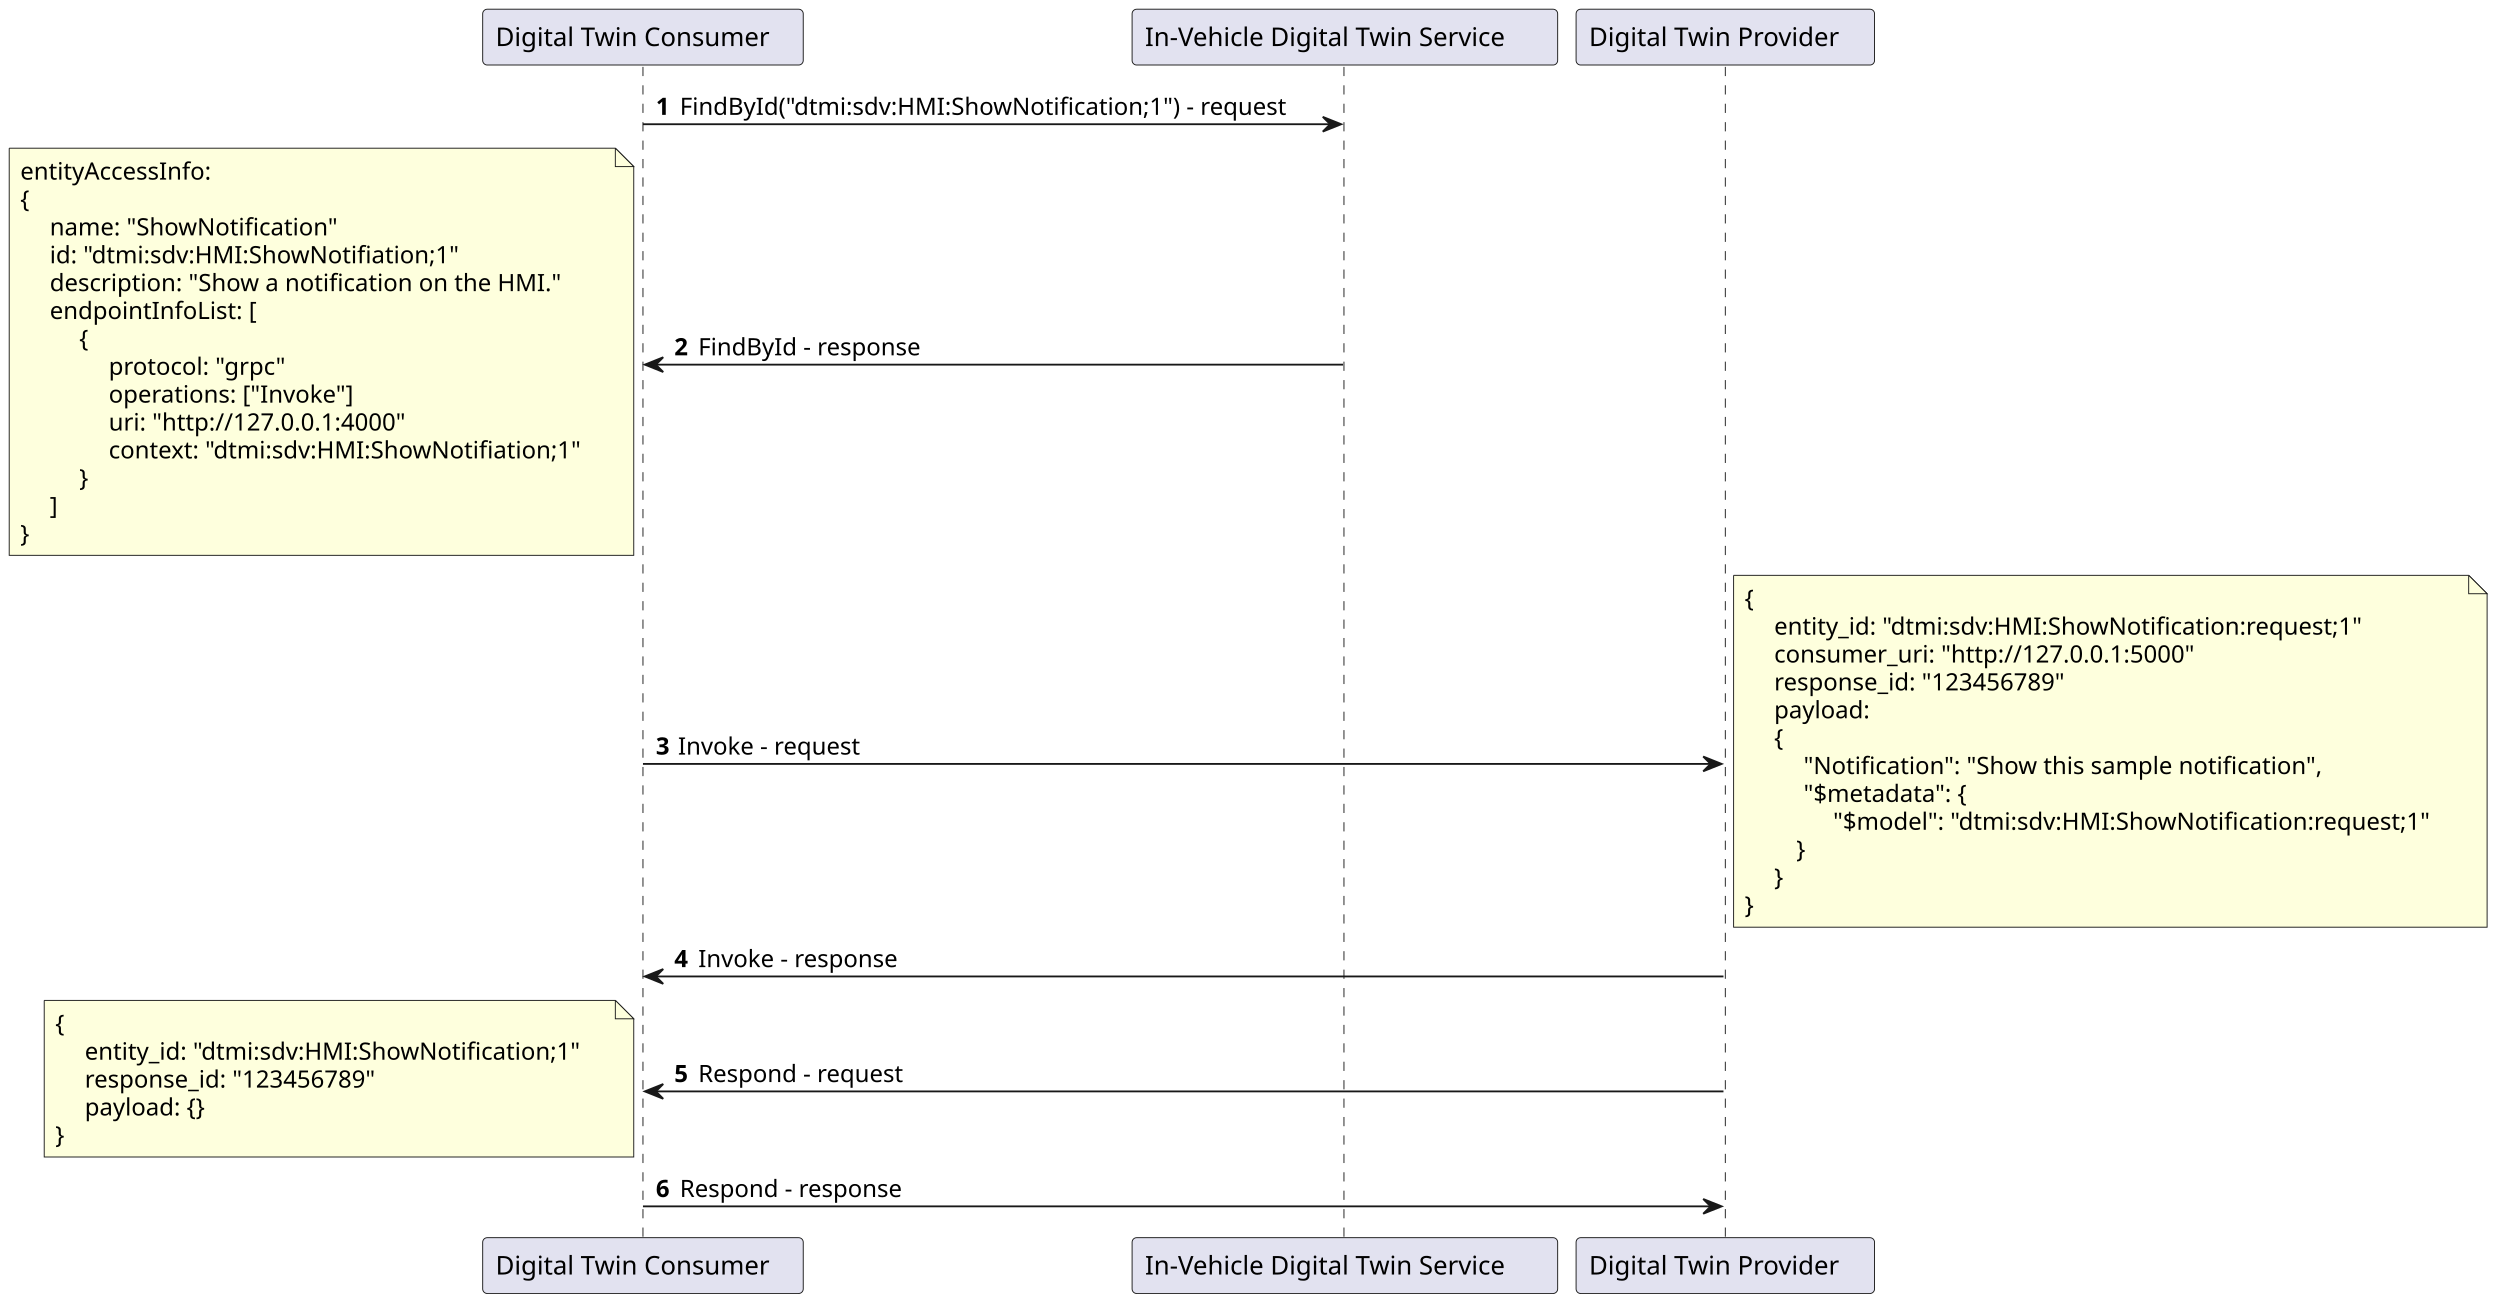
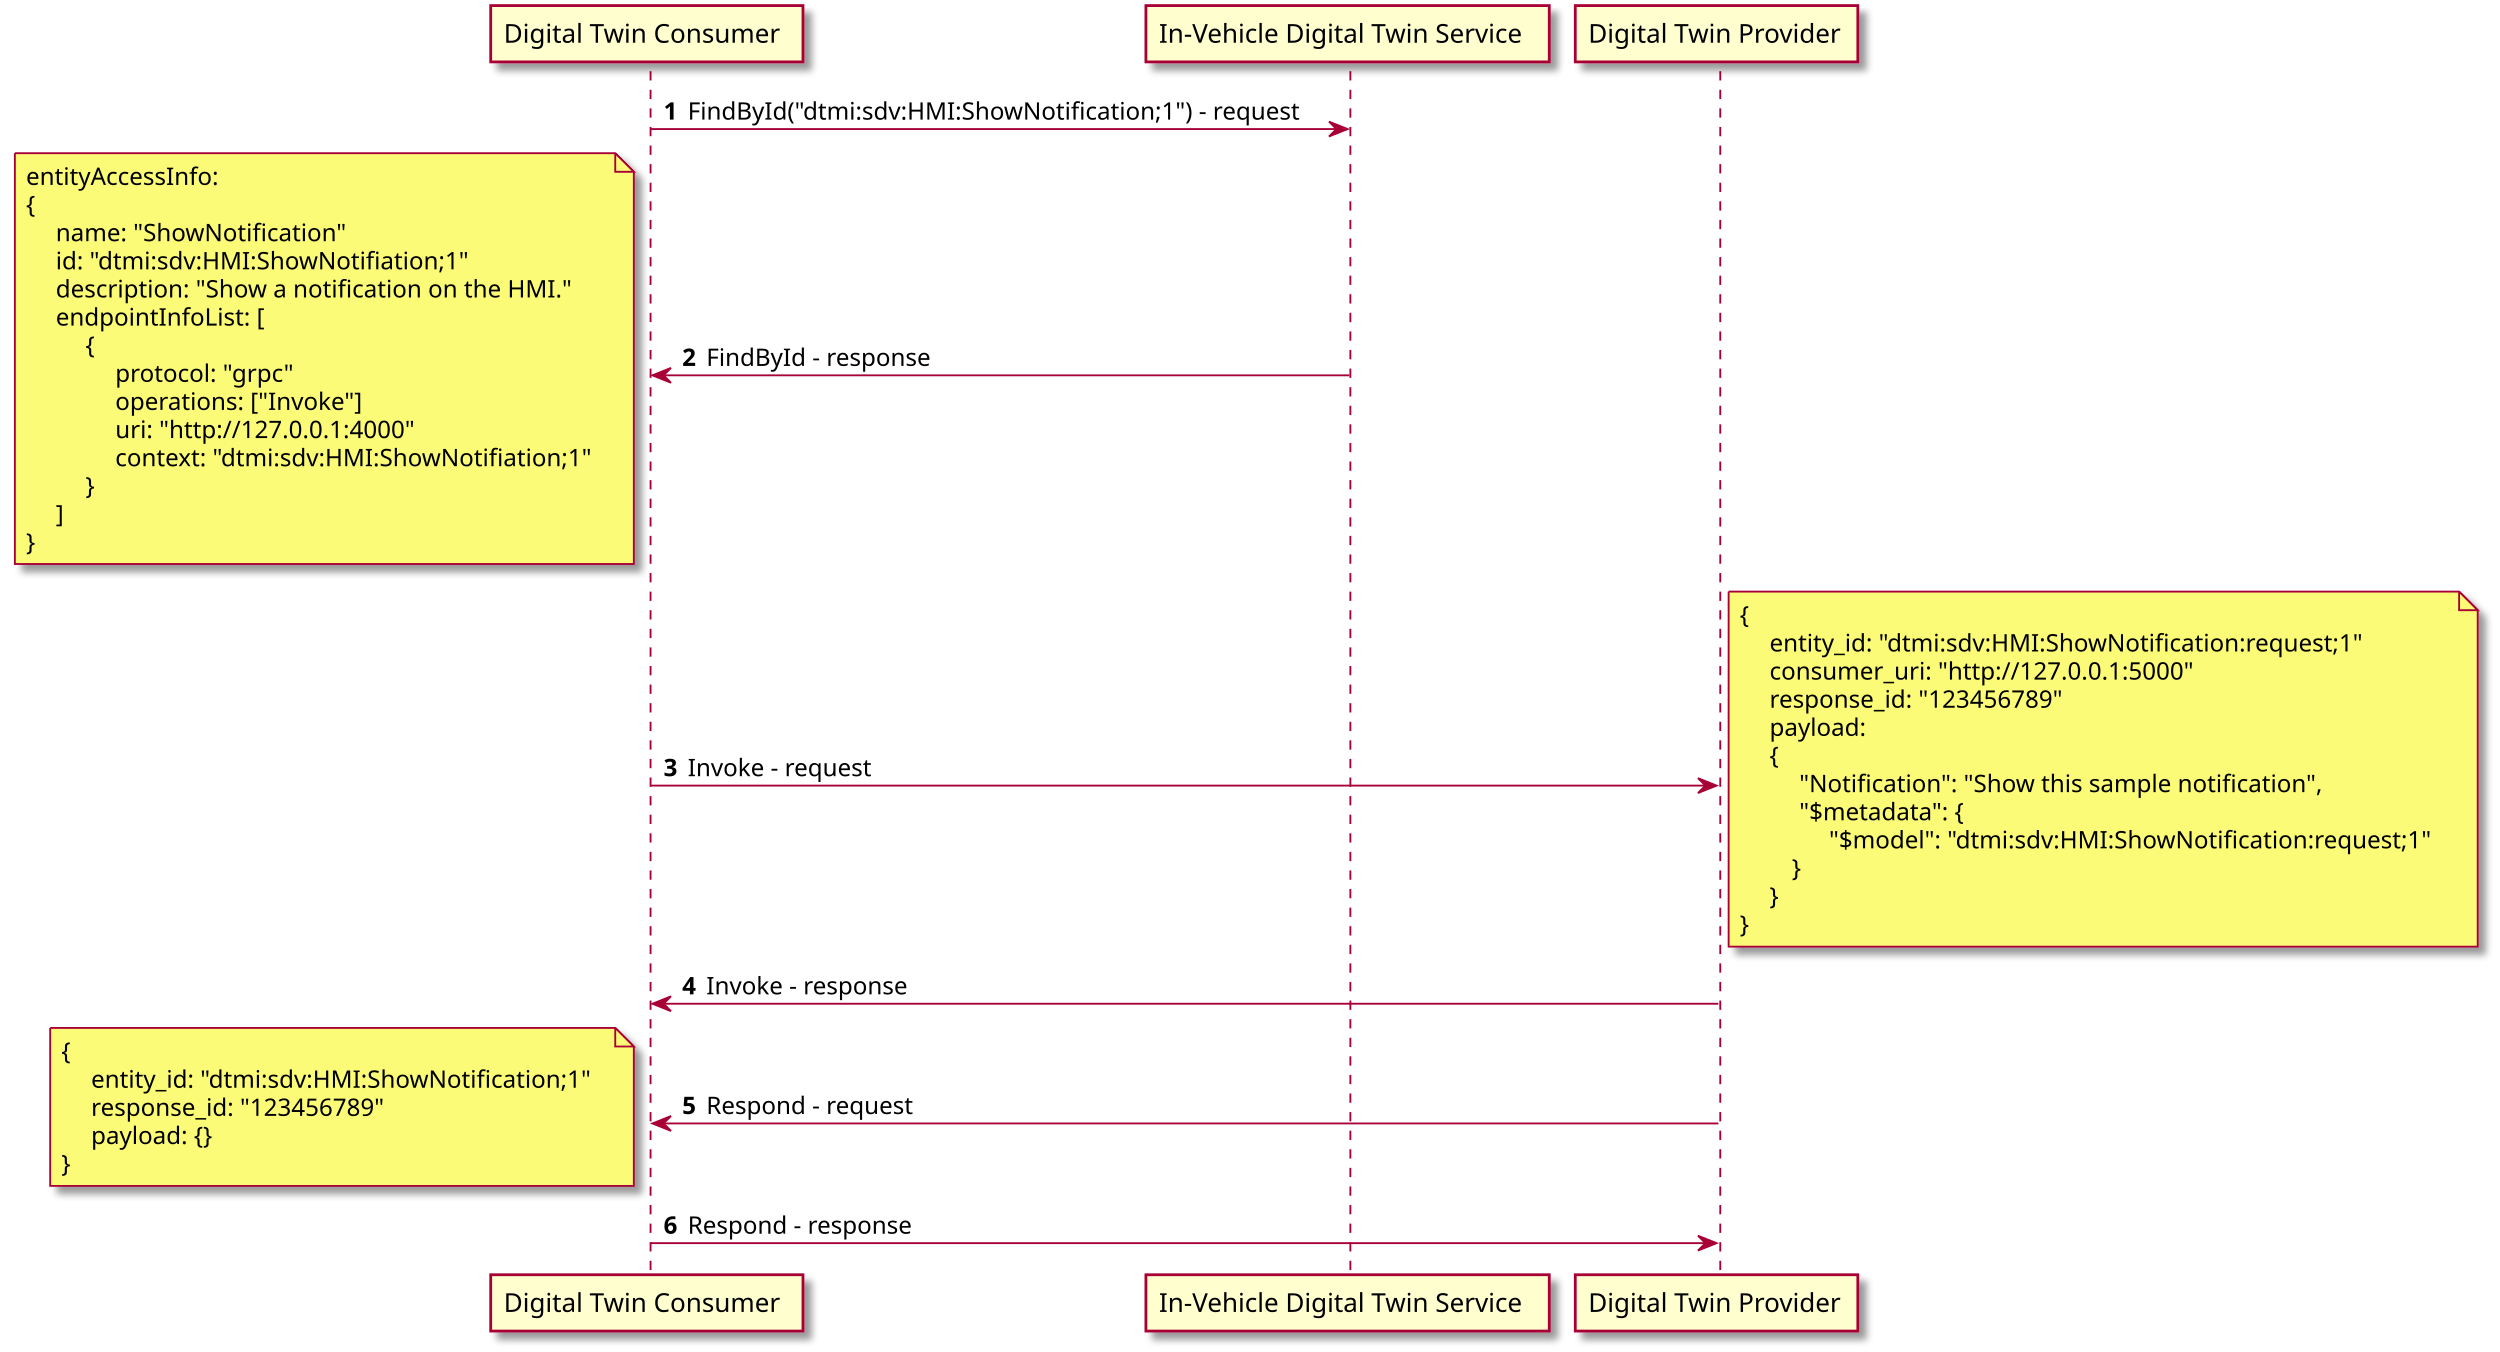
- <svg xmlns="http://www.w3.org/2000/svg" contentStyleType="text/css" height="708px" preserveAspectRatio="none" style="width:1357px;height:708px;background:#FFFFFF;" version="1.1" viewBox="0 0 1357 708" width="1357px" zoomAndPan="magnify">
-   <defs />
+ <svg xmlns="http://www.w3.org/2000/svg" contentScriptType="application/ecmascript" contentStyleType="text/css" height="727px" preserveAspectRatio="none" style="width:1345px;height:727px;background:#FEFEFE;" version="1.1" viewBox="0 0 1345 727" width="1345px" zoomAndPan="magnify">
+   <defs>
+     <filter height="300%" id="f9xsogprs4l3v" width="300%" x="-1" y="-1">
+       <feGaussianBlur result="blurOut" stdDeviation="2.0" />
+       <feColorMatrix in="blurOut" result="blurOut2" type="matrix" values="0 0 0 0 0 0 0 0 0 0 0 0 0 0 0 0 0 0 .4 0" />
+       <feOffset dx="4.0" dy="4.0" in="blurOut2" result="blurOut3" />
+       <feBlend in="SourceGraphic" in2="blurOut3" mode="normal" />
+     </filter>
+   </defs>
  <g>
-     <line style="stroke:#181818;stroke-width:0.5;stroke-dasharray:5.0,5.0;" x1="349" x2="349" y1="36.297" y2="672.812" />
-     <line style="stroke:#181818;stroke-width:0.5;stroke-dasharray:5.0,5.0;" x1="729.5" x2="729.5" y1="36.297" y2="672.812" />
-     <line style="stroke:#181818;stroke-width:0.5;stroke-dasharray:5.0,5.0;" x1="936.5" x2="936.5" y1="36.297" y2="672.812" />
-     <rect fill="#E2E2F0" height="30.297" rx="2.5" ry="2.5" style="stroke:#181818;stroke-width:0.5;" width="174" x="262" y="5" />
-     <text fill="#000000" font-family="sans-serif" font-size="14" lengthAdjust="spacing" textLength="160" x="269" y="24.995">Digital Twin Consumer</text>
-     <rect fill="#E2E2F0" height="30.297" rx="2.5" ry="2.5" style="stroke:#181818;stroke-width:0.5;" width="174" x="262" y="671.812" />
-     <text fill="#000000" font-family="sans-serif" font-size="14" lengthAdjust="spacing" textLength="160" x="269" y="691.808">Digital Twin Consumer</text>
-     <rect fill="#E2E2F0" height="30.297" rx="2.5" ry="2.5" style="stroke:#181818;stroke-width:0.5;" width="231" x="614.5" y="5" />
-     <text fill="#000000" font-family="sans-serif" font-size="14" lengthAdjust="spacing" textLength="217" x="621.5" y="24.995">In-Vehicle Digital Twin Service</text>
-     <rect fill="#E2E2F0" height="30.297" rx="2.5" ry="2.5" style="stroke:#181818;stroke-width:0.5;" width="231" x="614.5" y="671.812" />
-     <text fill="#000000" font-family="sans-serif" font-size="14" lengthAdjust="spacing" textLength="217" x="621.5" y="691.808">In-Vehicle Digital Twin Service</text>
-     <rect fill="#E2E2F0" height="30.297" rx="2.5" ry="2.5" style="stroke:#181818;stroke-width:0.5;" width="162" x="855.5" y="5" />
-     <text fill="#000000" font-family="sans-serif" font-size="14" lengthAdjust="spacing" textLength="148" x="862.5" y="24.995">Digital Twin Provider</text>
-     <rect fill="#E2E2F0" height="30.297" rx="2.5" ry="2.5" style="stroke:#181818;stroke-width:0.5;" width="162" x="855.5" y="671.812" />
-     <text fill="#000000" font-family="sans-serif" font-size="14" lengthAdjust="spacing" textLength="148" x="862.5" y="691.808">Digital Twin Provider</text>
-     <polygon fill="#181818" points="718,63.43,728,67.43,718,71.43,722,67.43" style="stroke:#181818;stroke-width:1.0;" />
-     <line style="stroke:#181818;stroke-width:1.0;" x1="349" x2="724" y1="67.43" y2="67.43" />
-     <text fill="#000000" font-family="sans-serif" font-size="13" font-weight="bold" lengthAdjust="spacing" textLength="9" x="356" y="62.364">1</text>
-     <text fill="#000000" font-family="sans-serif" font-size="13" lengthAdjust="spacing" textLength="344" x="369" y="62.364">FindById("dtmi:sdv:HMI:ShowNotification;1") - request</text>
-     <polygon fill="#181818" points="360,193.926,350,197.926,360,201.926,356,197.926" style="stroke:#181818;stroke-width:1.0;" />
-     <line style="stroke:#181818;stroke-width:1.0;" x1="354" x2="729" y1="197.926" y2="197.926" />
-     <text fill="#000000" font-family="sans-serif" font-size="13" font-weight="bold" lengthAdjust="spacing" textLength="9" x="366" y="192.86">2</text>
-     <text fill="#000000" font-family="sans-serif" font-size="13" lengthAdjust="spacing" textLength="125" x="379" y="192.86">FindById - response</text>
-     <path d="M5,80.43 L5,301.43 L344,301.43 L344,90.43 L334,80.43 L5,80.43 " fill="#FEFFDD" style="stroke:#181818;stroke-width:0.5;" />
-     <path d="M334,80.43 L334,90.43 L344,90.43 L334,80.43 " fill="#FEFFDD" style="stroke:#181818;stroke-width:0.5;" />
-     <text fill="#000000" font-family="sans-serif" font-size="13" lengthAdjust="spacing" textLength="111" x="11" y="97.497">entityAccessInfo:</text>
-     <text fill="#000000" font-family="sans-serif" font-size="13" lengthAdjust="spacing" textLength="9" x="11" y="112.629">{</text>
-     <text fill="#000000" font-family="sans-serif" font-size="13" lengthAdjust="spacing" textLength="163" x="27" y="127.762">name: "ShowNotification"</text>
-     <text fill="#000000" font-family="sans-serif" font-size="13" lengthAdjust="spacing" textLength="232" x="27" y="142.895">id: "dtmi:sdv:HMI:ShowNotifiation;1"</text>
-     <text fill="#000000" font-family="sans-serif" font-size="13" lengthAdjust="spacing" textLength="286" x="27" y="158.028">description: "Show a notification on the HMI."</text>
-     <text fill="#000000" font-family="sans-serif" font-size="13" lengthAdjust="spacing" textLength="116" x="27" y="173.161">endpointInfoList: [</text>
-     <text fill="#000000" font-family="sans-serif" font-size="13" lengthAdjust="spacing" textLength="9" x="43" y="188.293">{</text>
-     <text fill="#000000" font-family="sans-serif" font-size="13" lengthAdjust="spacing" textLength="99" x="59" y="203.426">protocol: "grpc"</text>
-     <text fill="#000000" font-family="sans-serif" font-size="13" lengthAdjust="spacing" textLength="139" x="59" y="218.559">operations: ["Invoke"]</text>
-     <text fill="#000000" font-family="sans-serif" font-size="13" lengthAdjust="spacing" textLength="171" x="59" y="233.692">uri: "http://127.0.0.1:4000"</text>
-     <text fill="#000000" font-family="sans-serif" font-size="13" lengthAdjust="spacing" textLength="270" x="59" y="248.825">context: "dtmi:sdv:HMI:ShowNotifiation;1"</text>
-     <text fill="#000000" font-family="sans-serif" font-size="13" lengthAdjust="spacing" textLength="9" x="43" y="263.957">}</text>
-     <text fill="#000000" font-family="sans-serif" font-size="13" lengthAdjust="spacing" textLength="5" x="27" y="279.09">]</text>
-     <text fill="#000000" font-family="sans-serif" font-size="13" lengthAdjust="spacing" textLength="9" x="11" y="294.223">}</text>
-     <polygon fill="#181818" points="924.5,410.652,934.5,414.652,924.5,418.652,928.5,414.652" style="stroke:#181818;stroke-width:1.0;" />
-     <line style="stroke:#181818;stroke-width:1.0;" x1="349" x2="930.5" y1="414.652" y2="414.652" />
-     <text fill="#000000" font-family="sans-serif" font-size="13" font-weight="bold" lengthAdjust="spacing" textLength="8" x="356" y="409.586">3</text>
-     <text fill="#000000" font-family="sans-serif" font-size="13" lengthAdjust="spacing" textLength="104" x="368" y="409.586">Invoke - request</text>
-     <path d="M941,312.289 L941,503.289 L1350,503.289 L1350,322.289 L1340,312.289 L941,312.289 " fill="#FEFFDD" style="stroke:#181818;stroke-width:0.5;" />
-     <path d="M1340,312.289 L1340,322.289 L1350,322.289 L1340,312.289 " fill="#FEFFDD" style="stroke:#181818;stroke-width:0.5;" />
-     <text fill="#000000" font-family="sans-serif" font-size="13" lengthAdjust="spacing" textLength="9" x="947" y="329.356">{</text>
-     <text fill="#000000" font-family="sans-serif" font-size="13" lengthAdjust="spacing" textLength="337" x="963" y="344.489">entity_id: "dtmi:sdv:HMI:ShowNotification:request;1"</text>
-     <text fill="#000000" font-family="sans-serif" font-size="13" lengthAdjust="spacing" textLength="242" x="963" y="359.622">consumer_uri: "http://127.0.0.1:5000"</text>
-     <text fill="#000000" font-family="sans-serif" font-size="13" lengthAdjust="spacing" textLength="168" x="963" y="374.754">response_id: "123456789"</text>
-     <text fill="#000000" font-family="sans-serif" font-size="13" lengthAdjust="spacing" textLength="56" x="963" y="389.887">payload:</text>
-     <text fill="#000000" font-family="sans-serif" font-size="13" lengthAdjust="spacing" textLength="9" x="963" y="405.02">{</text>
-     <text fill="#000000" font-family="sans-serif" font-size="13" lengthAdjust="spacing" textLength="293" x="979" y="420.153">"Notification": "Show this sample notification",</text>
-     <text fill="#000000" font-family="sans-serif" font-size="13" lengthAdjust="spacing" textLength="99" x="979" y="435.286">"$metadata": {</text>
-     <text fill="#000000" font-family="sans-serif" font-size="13" lengthAdjust="spacing" textLength="340" x="995" y="450.418">"$model": "dtmi:sdv:HMI:ShowNotification:request;1"</text>
-     <text fill="#000000" font-family="sans-serif" font-size="13" lengthAdjust="spacing" textLength="9" x="975" y="465.551">}</text>
-     <text fill="#000000" font-family="sans-serif" font-size="13" lengthAdjust="spacing" textLength="9" x="963" y="480.684">}</text>
-     <text fill="#000000" font-family="sans-serif" font-size="13" lengthAdjust="spacing" textLength="9" x="947" y="495.817">}</text>
-     <polygon fill="#181818" points="360,526.016,350,530.016,360,534.016,356,530.016" style="stroke:#181818;stroke-width:1.0;" />
-     <line style="stroke:#181818;stroke-width:1.0;" x1="354" x2="935.5" y1="530.016" y2="530.016" />
-     <text fill="#000000" font-family="sans-serif" font-size="13" font-weight="bold" lengthAdjust="spacing" textLength="9" x="366" y="524.95">4</text>
-     <text fill="#000000" font-family="sans-serif" font-size="13" lengthAdjust="spacing" textLength="114" x="379" y="524.95">Invoke - response</text>
-     <polygon fill="#181818" points="360,588.414,350,592.414,360,596.414,356,592.414" style="stroke:#181818;stroke-width:1.0;" />
-     <line style="stroke:#181818;stroke-width:1.0;" x1="354" x2="935.5" y1="592.414" y2="592.414" />
-     <text fill="#000000" font-family="sans-serif" font-size="13" font-weight="bold" lengthAdjust="spacing" textLength="9" x="366" y="587.348">5</text>
-     <text fill="#000000" font-family="sans-serif" font-size="13" lengthAdjust="spacing" textLength="118" x="379" y="587.348">Respond - request</text>
-     <path d="M24,543.016 L24,628.016 L344,628.016 L344,553.016 L334,543.016 L24,543.016 " fill="#FEFFDD" style="stroke:#181818;stroke-width:0.5;" />
-     <path d="M334,543.016 L334,553.016 L344,553.016 L334,543.016 " fill="#FEFFDD" style="stroke:#181818;stroke-width:0.5;" />
-     <text fill="#000000" font-family="sans-serif" font-size="13" lengthAdjust="spacing" textLength="9" x="30" y="560.082">{</text>
-     <text fill="#000000" font-family="sans-serif" font-size="13" lengthAdjust="spacing" textLength="283" x="46" y="575.215">entity_id: "dtmi:sdv:HMI:ShowNotification;1"</text>
-     <text fill="#000000" font-family="sans-serif" font-size="13" lengthAdjust="spacing" textLength="168" x="46" y="590.348">response_id: "123456789"</text>
-     <text fill="#000000" font-family="sans-serif" font-size="13" lengthAdjust="spacing" textLength="78" x="46" y="605.481">payload: {}</text>
-     <text fill="#000000" font-family="sans-serif" font-size="13" lengthAdjust="spacing" textLength="9" x="30" y="620.614">}</text>
-     <polygon fill="#181818" points="924.5,650.812,934.5,654.812,924.5,658.812,928.5,654.812" style="stroke:#181818;stroke-width:1.0;" />
-     <line style="stroke:#181818;stroke-width:1.0;" x1="349" x2="930.5" y1="654.812" y2="654.812" />
-     <text fill="#000000" font-family="sans-serif" font-size="13" font-weight="bold" lengthAdjust="spacing" textLength="9" x="356" y="649.747">6</text>
-     <text fill="#000000" font-family="sans-serif" font-size="13" lengthAdjust="spacing" textLength="128" x="369" y="649.747">Respond - response</text>
+     <line style="stroke: #A80036; stroke-width: 1.0; stroke-dasharray: 5.0,5.0;" x1="350" x2="350" y1="38.297" y2="686.812" />
+     <line style="stroke: #A80036; stroke-width: 1.0; stroke-dasharray: 5.0,5.0;" x1="726.5" x2="726.5" y1="38.297" y2="686.812" />
+     <line style="stroke: #A80036; stroke-width: 1.0; stroke-dasharray: 5.0,5.0;" x1="925.5" x2="925.5" y1="38.297" y2="686.812" />
+     <rect fill="#FEFECE" filter="url(#f9xsogprs4l3v)" height="30.297" style="stroke: #A80036; stroke-width: 1.5;" width="168" x="264" y="3" />
+     <text fill="#000000" font-family="sans-serif" font-size="14" lengthAdjust="spacingAndGlyphs" textLength="154" x="271" y="22.995">Digital Twin Consumer</text>
+     <rect fill="#FEFECE" filter="url(#f9xsogprs4l3v)" height="30.297" style="stroke: #A80036; stroke-width: 1.5;" width="168" x="264" y="685.812" />
+     <text fill="#000000" font-family="sans-serif" font-size="14" lengthAdjust="spacingAndGlyphs" textLength="154" x="271" y="705.808">Digital Twin Consumer</text>
+     <rect fill="#FEFECE" filter="url(#f9xsogprs4l3v)" height="30.297" style="stroke: #A80036; stroke-width: 1.5;" width="217" x="616.5" y="3" />
+     <text fill="#000000" font-family="sans-serif" font-size="14" lengthAdjust="spacingAndGlyphs" textLength="203" x="623.5" y="22.995">In-Vehicle Digital Twin Service</text>
+     <rect fill="#FEFECE" filter="url(#f9xsogprs4l3v)" height="30.297" style="stroke: #A80036; stroke-width: 1.5;" width="217" x="616.5" y="685.812" />
+     <text fill="#000000" font-family="sans-serif" font-size="14" lengthAdjust="spacingAndGlyphs" textLength="203" x="623.5" y="705.808">In-Vehicle Digital Twin Service</text>
+     <rect fill="#FEFECE" filter="url(#f9xsogprs4l3v)" height="30.297" style="stroke: #A80036; stroke-width: 1.5;" width="152" x="847.5" y="3" />
+     <text fill="#000000" font-family="sans-serif" font-size="14" lengthAdjust="spacingAndGlyphs" textLength="138" x="854.5" y="22.995">Digital Twin Provider</text>
+     <rect fill="#FEFECE" filter="url(#f9xsogprs4l3v)" height="30.297" style="stroke: #A80036; stroke-width: 1.5;" width="152" x="847.5" y="685.812" />
+     <text fill="#000000" font-family="sans-serif" font-size="14" lengthAdjust="spacingAndGlyphs" textLength="138" x="854.5" y="705.808">Digital Twin Provider</text>
+     <polygon fill="#A80036" points="715,65.43,725,69.43,715,73.43,719,69.43" style="stroke: #A80036; stroke-width: 1.0;" />
+     <line style="stroke: #A80036; stroke-width: 1.0;" x1="350" x2="721" y1="69.43" y2="69.43" />
+     <text fill="#000000" font-family="sans-serif" font-size="13" font-weight="bold" lengthAdjust="spacingAndGlyphs" textLength="9" x="357" y="64.364">1</text>
+     <text fill="#000000" font-family="sans-serif" font-size="13" lengthAdjust="spacingAndGlyphs" textLength="340" x="370" y="64.364">FindById("dtmi:sdv:HMI:ShowNotification;1") - request</text>
+     <polygon fill="#A80036" points="361,197.926,351,201.926,361,205.926,357,201.926" style="stroke: #A80036; stroke-width: 1.0;" />
+     <line style="stroke: #A80036; stroke-width: 1.0;" x1="355" x2="726" y1="201.926" y2="201.926" />
+     <text fill="#000000" font-family="sans-serif" font-size="13" font-weight="bold" lengthAdjust="spacingAndGlyphs" textLength="9" x="367" y="196.86">2</text>
+     <text fill="#000000" font-family="sans-serif" font-size="13" lengthAdjust="spacingAndGlyphs" textLength="125" x="380" y="196.86">FindById - response</text>
+     <path d="M8,82.43 L8,303.43 L341,303.43 L341,92.43 L331,82.43 L8,82.43 " fill="#FBFB77" filter="url(#f9xsogprs4l3v)" style="stroke: #A80036; stroke-width: 1.0;" />
+     <path d="M331,82.43 L331,92.43 L341,92.43 L331,82.43 " fill="#FBFB77" style="stroke: #A80036; stroke-width: 1.0;" />
+     <text fill="#000000" font-family="sans-serif" font-size="13" lengthAdjust="spacingAndGlyphs" textLength="108" x="14" y="99.497">entityAccessInfo:</text>
+     <text fill="#000000" font-family="sans-serif" font-size="13" lengthAdjust="spacingAndGlyphs" textLength="8" x="14" y="114.629">{</text>
+     <text fill="#000000" font-family="sans-serif" font-size="13" lengthAdjust="spacingAndGlyphs" textLength="161" x="30" y="129.762">name: "ShowNotification"</text>
+     <text fill="#000000" font-family="sans-serif" font-size="13" lengthAdjust="spacingAndGlyphs" textLength="227" x="30" y="144.895">id: "dtmi:sdv:HMI:ShowNotifiation;1"</text>
+     <text fill="#000000" font-family="sans-serif" font-size="13" lengthAdjust="spacingAndGlyphs" textLength="285" x="30" y="160.028">description: "Show a notification on the HMI."</text>
+     <text fill="#000000" font-family="sans-serif" font-size="13" lengthAdjust="spacingAndGlyphs" textLength="114" x="30" y="175.161">endpointInfoList: [</text>
+     <text fill="#000000" font-family="sans-serif" font-size="13" lengthAdjust="spacingAndGlyphs" textLength="8" x="46" y="190.293">{</text>
+     <text fill="#000000" font-family="sans-serif" font-size="13" lengthAdjust="spacingAndGlyphs" textLength="98" x="62" y="205.426">protocol: "grpc"</text>
+     <text fill="#000000" font-family="sans-serif" font-size="13" lengthAdjust="spacingAndGlyphs" textLength="137" x="62" y="220.559">operations: ["Invoke"]</text>
+     <text fill="#000000" font-family="sans-serif" font-size="13" lengthAdjust="spacingAndGlyphs" textLength="168" x="62" y="235.692">uri: "http://127.0.0.1:4000"</text>
+     <text fill="#000000" font-family="sans-serif" font-size="13" lengthAdjust="spacingAndGlyphs" textLength="264" x="62" y="250.825">context: "dtmi:sdv:HMI:ShowNotifiation;1"</text>
+     <text fill="#000000" font-family="sans-serif" font-size="13" lengthAdjust="spacingAndGlyphs" textLength="8" x="46" y="265.957">}</text>
+     <text fill="#000000" font-family="sans-serif" font-size="13" lengthAdjust="spacingAndGlyphs" textLength="5" x="30" y="281.09">]</text>
+     <text fill="#000000" font-family="sans-serif" font-size="13" lengthAdjust="spacingAndGlyphs" textLength="8" x="14" y="296.223">}</text>
+     <polygon fill="#A80036" points="913.5,418.652,923.5,422.652,913.5,426.652,917.5,422.652" style="stroke: #A80036; stroke-width: 1.0;" />
+     <line style="stroke: #A80036; stroke-width: 1.0;" x1="350" x2="919.5" y1="422.652" y2="422.652" />
+     <text fill="#000000" font-family="sans-serif" font-size="13" font-weight="bold" lengthAdjust="spacingAndGlyphs" textLength="9" x="357" y="417.586">3</text>
+     <text fill="#000000" font-family="sans-serif" font-size="13" lengthAdjust="spacingAndGlyphs" textLength="103" x="370" y="417.586">Invoke - request</text>
+     <path d="M930,318.289 L930,509.289 L1333,509.289 L1333,328.289 L1323,318.289 L930,318.289 " fill="#FBFB77" filter="url(#f9xsogprs4l3v)" style="stroke: #A80036; stroke-width: 1.0;" />
+     <path d="M1323,318.289 L1323,328.289 L1333,328.289 L1323,318.289 " fill="#FBFB77" style="stroke: #A80036; stroke-width: 1.0;" />
+     <text fill="#000000" font-family="sans-serif" font-size="13" lengthAdjust="spacingAndGlyphs" textLength="8" x="936" y="335.356">{</text>
+     <text fill="#000000" font-family="sans-serif" font-size="13" lengthAdjust="spacingAndGlyphs" textLength="330" x="952" y="350.489">entity_id: "dtmi:sdv:HMI:ShowNotification:request;1"</text>
+     <text fill="#000000" font-family="sans-serif" font-size="13" lengthAdjust="spacingAndGlyphs" textLength="239" x="952" y="365.622">consumer_uri: "http://127.0.0.1:5000"</text>
+     <text fill="#000000" font-family="sans-serif" font-size="13" lengthAdjust="spacingAndGlyphs" textLength="167" x="952" y="380.754">response_id: "123456789"</text>
+     <text fill="#000000" font-family="sans-serif" font-size="13" lengthAdjust="spacingAndGlyphs" textLength="54" x="952" y="395.887">payload:</text>
+     <text fill="#000000" font-family="sans-serif" font-size="13" lengthAdjust="spacingAndGlyphs" textLength="8" x="952" y="411.02">{</text>
+     <text fill="#000000" font-family="sans-serif" font-size="13" lengthAdjust="spacingAndGlyphs" textLength="290" x="968" y="426.153">"Notification": "Show this sample notification",</text>
+     <text fill="#000000" font-family="sans-serif" font-size="13" lengthAdjust="spacingAndGlyphs" textLength="97" x="968" y="441.286">"$metadata": {</text>
+     <text fill="#000000" font-family="sans-serif" font-size="13" lengthAdjust="spacingAndGlyphs" textLength="334" x="984" y="456.418">"$model": "dtmi:sdv:HMI:ShowNotification:request;1"</text>
+     <text fill="#000000" font-family="sans-serif" font-size="13" lengthAdjust="spacingAndGlyphs" textLength="8" x="964" y="471.551">}</text>
+     <text fill="#000000" font-family="sans-serif" font-size="13" lengthAdjust="spacingAndGlyphs" textLength="8" x="952" y="486.684">}</text>
+     <text fill="#000000" font-family="sans-serif" font-size="13" lengthAdjust="spacingAndGlyphs" textLength="8" x="936" y="501.817">}</text>
+     <polygon fill="#A80036" points="361,536.016,351,540.016,361,544.016,357,540.016" style="stroke: #A80036; stroke-width: 1.0;" />
+     <line style="stroke: #A80036; stroke-width: 1.0;" x1="355" x2="924.5" y1="540.016" y2="540.016" />
+     <text fill="#000000" font-family="sans-serif" font-size="13" font-weight="bold" lengthAdjust="spacingAndGlyphs" textLength="9" x="367" y="534.95">4</text>
+     <text fill="#000000" font-family="sans-serif" font-size="13" lengthAdjust="spacingAndGlyphs" textLength="113" x="380" y="534.95">Invoke - response</text>
+     <polygon fill="#A80036" points="361,600.414,351,604.414,361,608.414,357,604.414" style="stroke: #A80036; stroke-width: 1.0;" />
+     <line style="stroke: #A80036; stroke-width: 1.0;" x1="355" x2="924.5" y1="604.414" y2="604.414" />
+     <text fill="#000000" font-family="sans-serif" font-size="13" font-weight="bold" lengthAdjust="spacingAndGlyphs" textLength="9" x="367" y="599.348">5</text>
+     <text fill="#000000" font-family="sans-serif" font-size="13" lengthAdjust="spacingAndGlyphs" textLength="117" x="380" y="599.348">Respond - request</text>
+     <path d="M27,553.016 L27,638.016 L341,638.016 L341,563.016 L331,553.016 L27,553.016 " fill="#FBFB77" filter="url(#f9xsogprs4l3v)" style="stroke: #A80036; stroke-width: 1.0;" />
+     <path d="M331,553.016 L331,563.016 L341,563.016 L331,553.016 " fill="#FBFB77" style="stroke: #A80036; stroke-width: 1.0;" />
+     <text fill="#000000" font-family="sans-serif" font-size="13" lengthAdjust="spacingAndGlyphs" textLength="8" x="33" y="570.082">{</text>
+     <text fill="#000000" font-family="sans-serif" font-size="13" lengthAdjust="spacingAndGlyphs" textLength="277" x="49" y="585.215">entity_id: "dtmi:sdv:HMI:ShowNotification;1"</text>
+     <text fill="#000000" font-family="sans-serif" font-size="13" lengthAdjust="spacingAndGlyphs" textLength="167" x="49" y="600.348">response_id: "123456789"</text>
+     <text fill="#000000" font-family="sans-serif" font-size="13" lengthAdjust="spacingAndGlyphs" textLength="74" x="49" y="615.481">payload: {}</text>
+     <text fill="#000000" font-family="sans-serif" font-size="13" lengthAdjust="spacingAndGlyphs" textLength="8" x="33" y="630.614">}</text>
+     <polygon fill="#A80036" points="913.5,664.812,923.5,668.812,913.5,672.812,917.5,668.812" style="stroke: #A80036; stroke-width: 1.0;" />
+     <line style="stroke: #A80036; stroke-width: 1.0;" x1="350" x2="919.5" y1="668.812" y2="668.812" />
+     <text fill="#000000" font-family="sans-serif" font-size="13" font-weight="bold" lengthAdjust="spacingAndGlyphs" textLength="9" x="357" y="663.747">6</text>
+     <text fill="#000000" font-family="sans-serif" font-size="13" lengthAdjust="spacingAndGlyphs" textLength="127" x="370" y="663.747">Respond - response</text>
  </g>
</svg>
